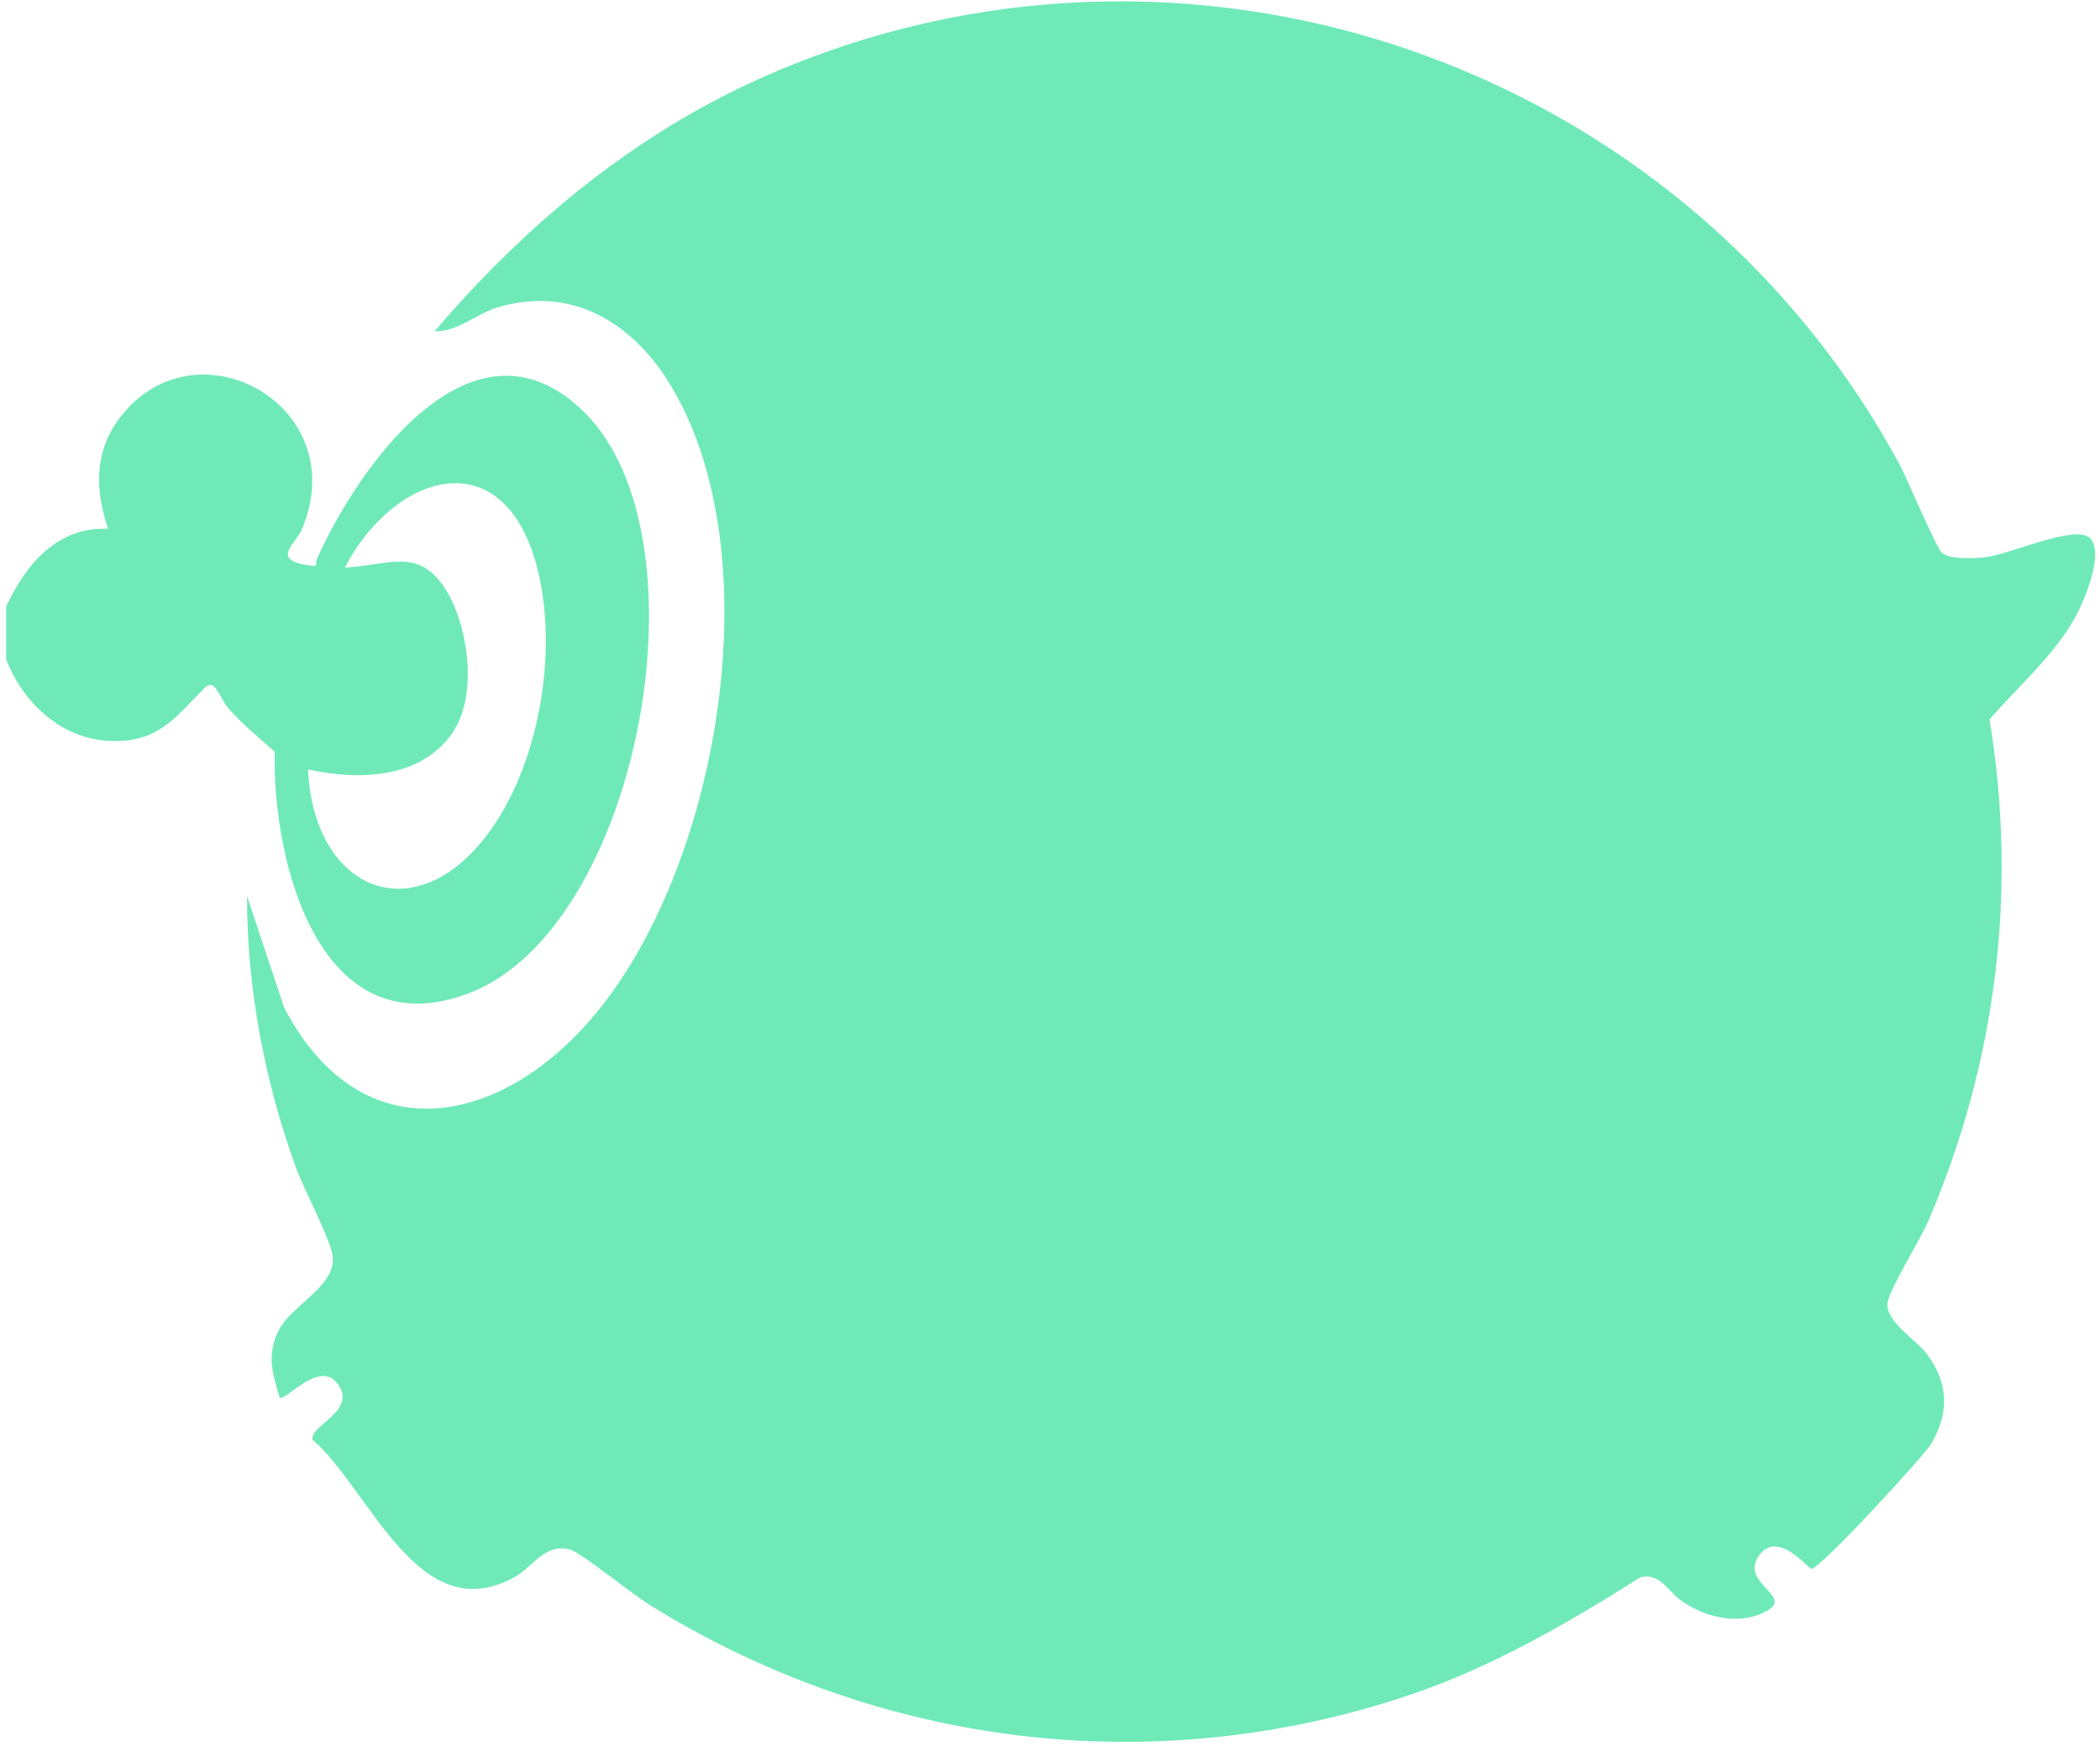
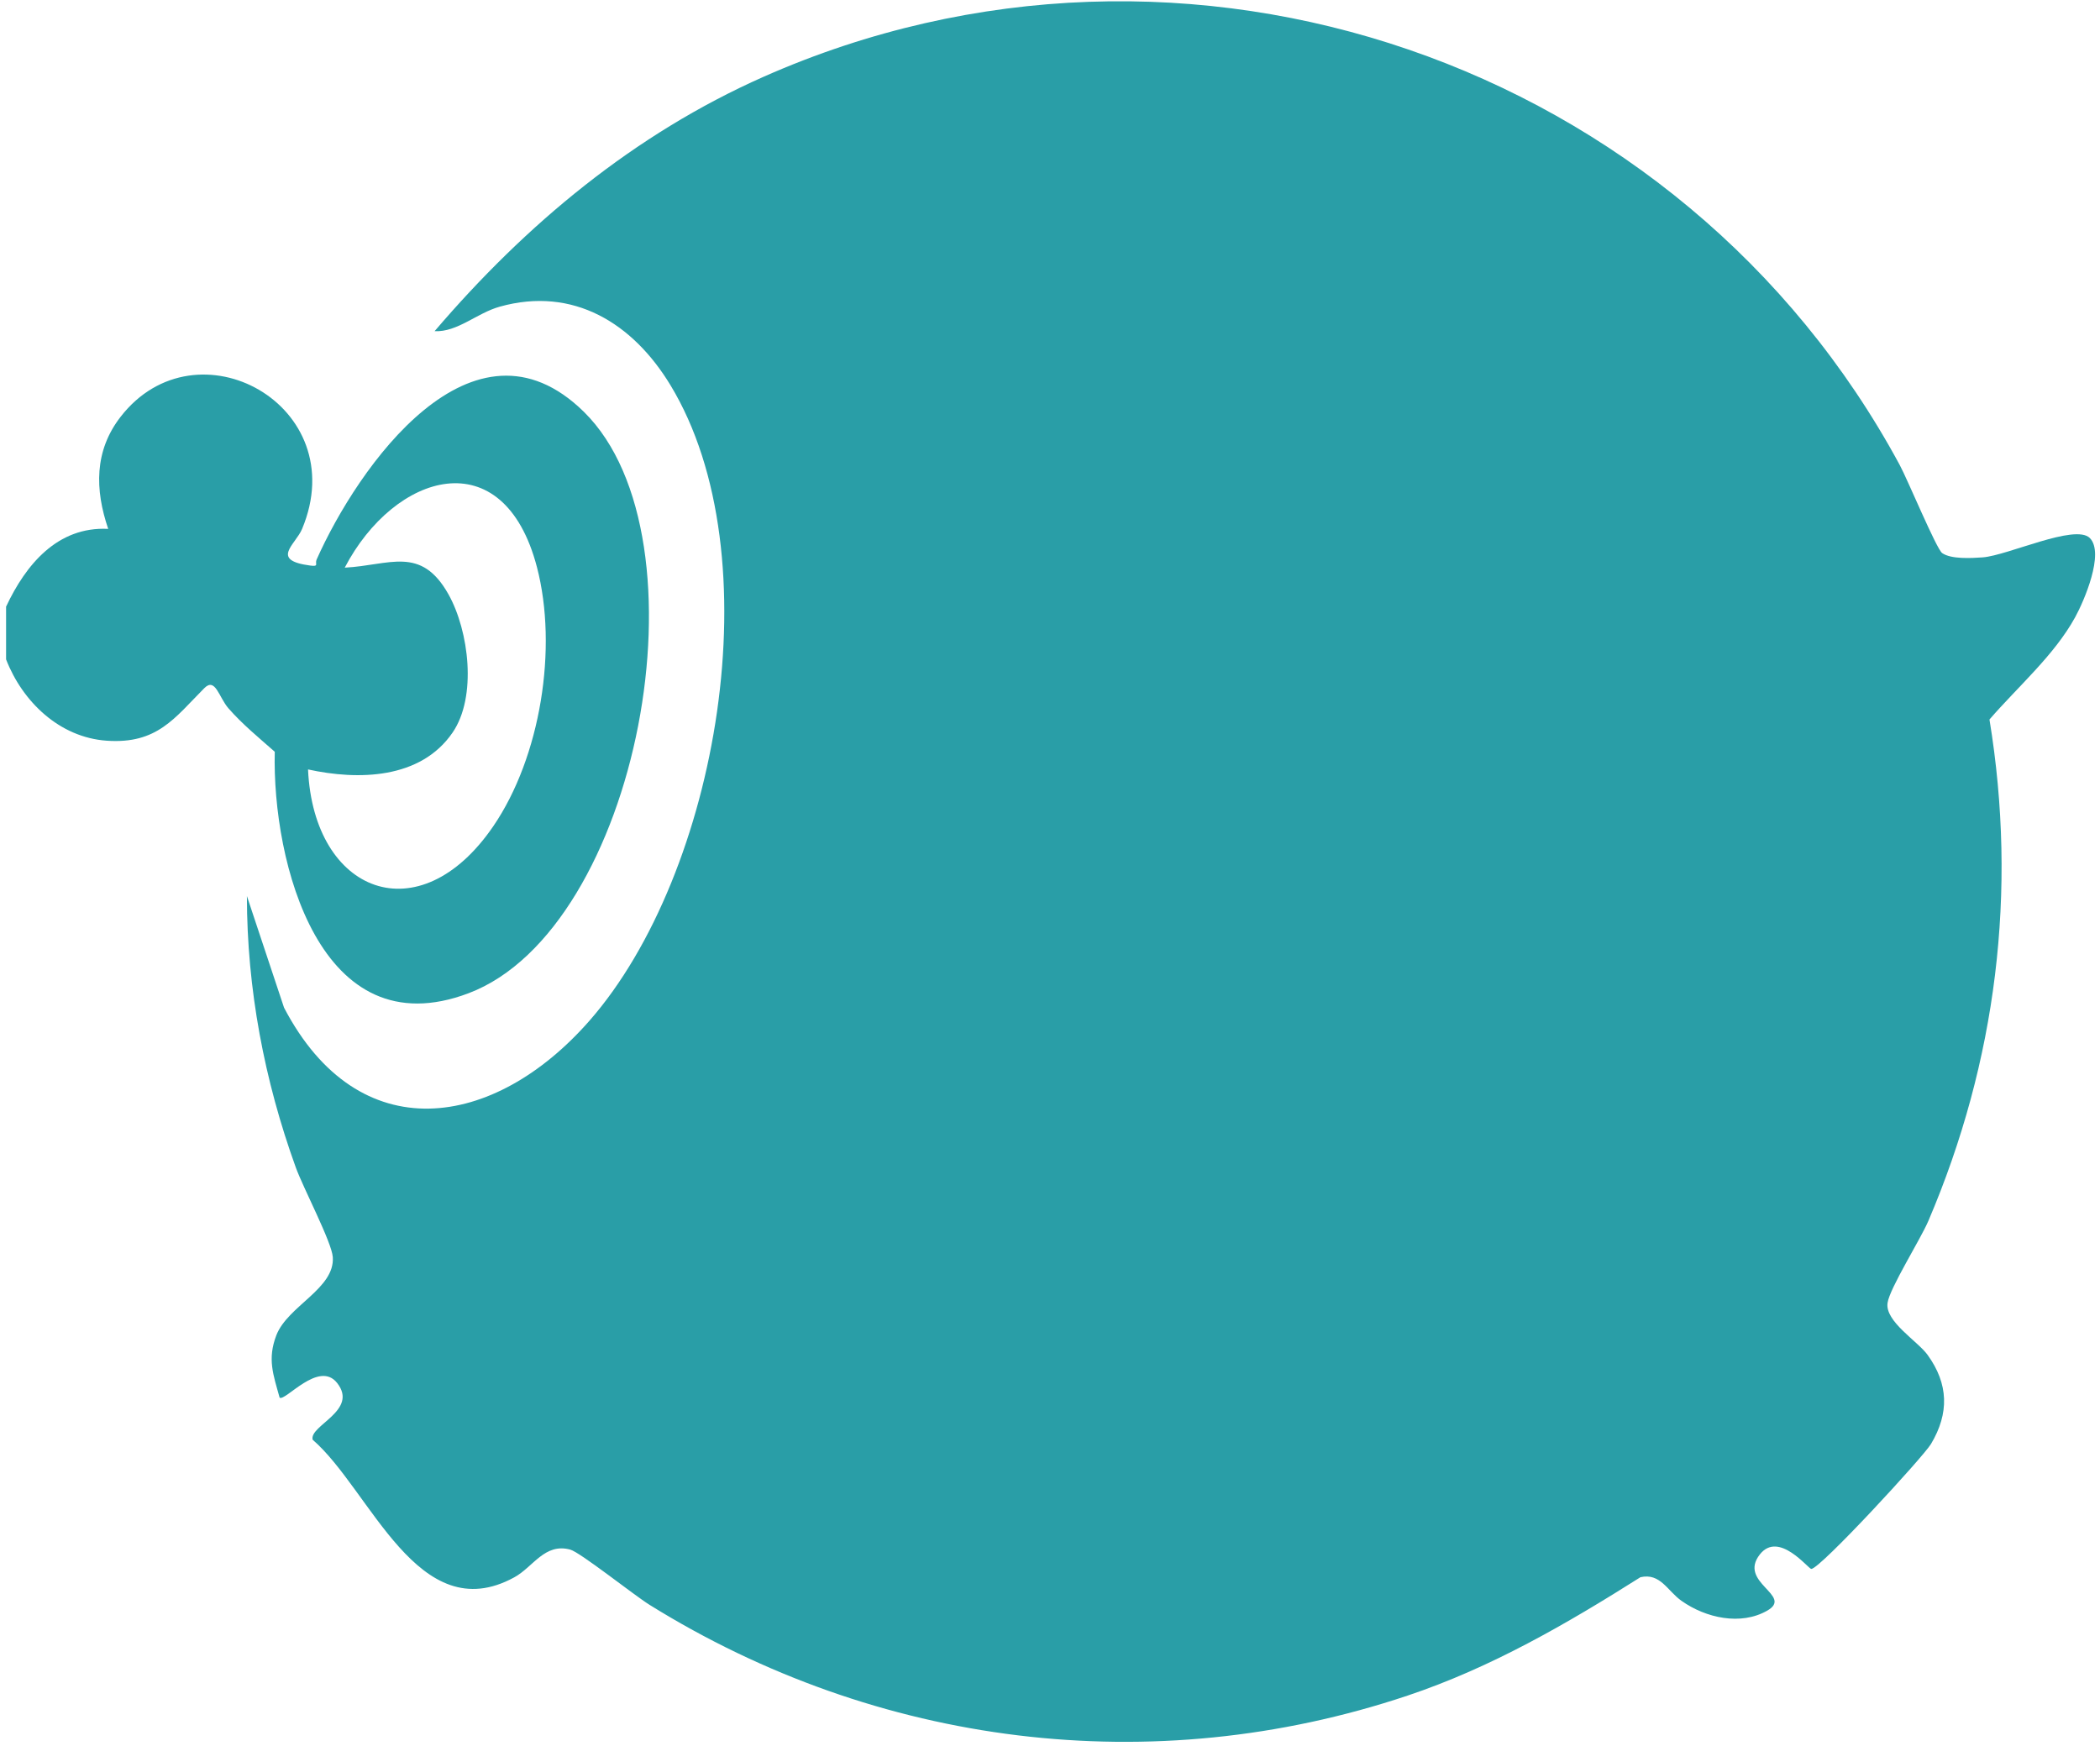
- <svg xmlns="http://www.w3.org/2000/svg" width="190" height="158" viewBox="0 0 190 158" fill="none">
-   <path d="M0.56 54.875C2.325 51.103 5.185 47.627 9.786 47.858C8.573 44.313 8.513 40.797 10.905 37.72C17.769 28.874 31.994 36.695 27.325 47.868C26.728 49.293 24.406 50.699 28.069 51.182C28.893 51.29 28.479 51.029 28.641 50.654C32.349 42.306 42.773 27.366 52.842 37.286C64.425 48.702 57.798 84.061 42.404 89.889C28.942 94.988 24.613 77.986 24.859 68.036C23.434 66.773 21.93 65.541 20.673 64.106C19.79 63.095 19.494 61.266 18.484 62.281C15.801 64.974 14.233 67.355 9.657 67.035C5.382 66.734 2.039 63.499 0.56 59.678V54.88V54.875ZM27.872 69.638C28.38 80.817 37.921 84.589 44.632 74.771C48.907 68.514 50.495 58.627 48.587 51.32C45.559 39.727 35.683 42.77 31.196 51.369C35.264 51.162 38.089 49.333 40.584 53.79C42.433 57.104 43.173 63.045 40.954 66.29C38.054 70.531 32.399 70.624 27.877 69.633L27.872 69.638Z" fill="#6FE9B8" />
-   <path d="M189.083 48.686C190.434 50.042 188.566 54.382 187.757 55.856C185.878 59.283 182.535 62.177 180.006 65.106C182.555 80.649 180.637 96.067 174.473 110.486C173.733 112.211 170.987 116.555 170.78 117.892C170.523 119.568 173.492 121.338 174.404 122.606C176.302 125.239 176.371 127.882 174.715 130.668C174.024 131.826 164.67 141.974 163.886 141.979C163.615 141.979 160.943 138.498 159.236 140.658C157.205 143.232 162.304 144.371 159.902 145.751C157.501 147.132 154.335 146.422 152.141 144.874C150.859 143.971 150.233 142.319 148.418 142.734C141.732 146.959 134.912 150.914 127.363 153.444C104.227 161.19 79.375 158.029 58.774 145.234C57.329 144.336 52.497 140.47 51.59 140.229C49.267 139.612 48.252 141.797 46.526 142.739C37.828 147.502 33.513 134.82 28.286 130.293C27.941 129.001 32.477 127.665 30.495 125.155C28.843 123.069 25.796 126.856 25.298 126.481C24.716 124.391 24.174 122.995 25.002 120.84C26.028 118.168 30.313 116.62 30.116 113.755C30.022 112.404 27.428 107.478 26.767 105.638C23.927 97.788 22.349 89.465 22.349 81.087L25.712 91.191C32.458 104.105 44.706 102.251 53.36 92.355C64.987 79.051 70.031 50.284 60.658 34.84C57.275 29.268 51.895 25.886 45.224 27.75C43.148 28.327 41.393 30.067 39.327 29.974C47.586 20.299 57.374 12.143 69.09 6.956C107.319 -9.977 152.2 5.595 171.894 42.089C172.589 43.381 175.227 49.707 175.735 50.062C176.544 50.629 178.383 50.526 179.394 50.452C181.672 50.284 187.772 47.38 189.093 48.701L189.083 48.686Z" fill="#6FE9B8" />
+ <svg xmlns="http://www.w3.org/2000/svg" id="_圖層_1" data-name="圖層_1" version="1.1" viewBox="0 0 190 158">
+   <defs>
+     <style>
+       .st0 {
+         fill: #299ea7;
+       }
+     </style>
+   </defs>
+   <path class="st0" d="M.56,54.88c1.77-3.77,4.63-7.25,9.23-7.02-1.21-3.55-1.27-7.06,1.12-10.14,6.86-8.85,21.09-1.03,16.42,10.15-.6,1.43-2.92,2.83.74,3.31.82.11.41-.15.57-.53,3.71-8.35,14.13-23.29,24.2-13.37,11.58,11.42,4.96,46.77-10.44,52.6-13.46,5.1-17.79-11.9-17.54-21.85-1.43-1.26-2.93-2.49-4.19-3.93-.88-1.01-1.18-2.84-2.19-1.82-2.68,2.69-4.25,5.07-8.83,4.75-4.28-.3-7.62-3.54-9.1-7.36v-4.8h0ZM27.87,69.64c.51,11.18,10.05,14.95,16.76,5.13,4.28-6.26,5.86-16.14,3.95-23.45-3.03-11.59-12.9-8.55-17.39.05,4.07-.21,6.89-2.04,9.39,2.42,1.85,3.31,2.59,9.26.37,12.5-2.9,4.24-8.56,4.33-13.08,3.34h0Z" />
+   <path class="st0" d="M189.08,48.69c1.35,1.36-.52,5.7-1.33,7.17-1.88,3.43-5.22,6.32-7.75,9.25,2.55,15.54.63,30.96-5.53,45.38-.74,1.72-3.49,6.07-3.69,7.41-.26,1.68,2.71,3.45,3.62,4.71,1.9,2.63,1.97,5.28.31,8.06-.69,1.16-10.04,11.31-10.83,11.31-.27,0-2.94-3.48-4.65-1.32-2.03,2.57,3.07,3.71.67,5.09-2.4,1.38-5.57.67-7.76-.88-1.28-.9-1.91-2.55-3.72-2.14-6.69,4.23-13.51,8.18-21.06,10.71-23.14,7.75-47.99,4.59-68.59-8.21-1.44-.9-6.28-4.76-7.18-5-2.32-.62-3.34,1.57-5.06,2.51-8.7,4.76-13.01-7.92-18.24-12.45-.35-1.29,4.19-2.63,2.21-5.14-1.65-2.09-4.7,1.7-5.2,1.33-.58-2.09-1.12-3.49-.3-5.64,1.03-2.67,5.31-4.22,5.11-7.08-.09-1.35-2.69-6.28-3.35-8.12-2.84-7.85-4.42-16.17-4.42-24.55l3.36,10.1c6.75,12.91,18.99,11.06,27.65,1.16,11.63-13.3,16.67-42.07,7.3-57.51-3.38-5.57-8.76-8.95-15.43-7.09-2.08.58-3.83,2.32-5.9,2.22,8.26-9.67,18.05-17.83,29.76-23.02,38.23-16.93,83.11-1.36,102.8,35.13.7,1.29,3.33,7.62,3.84,7.97.81.57,2.65.46,3.66.39,2.28-.17,8.38-3.07,9.7-1.75h-.01Z" />
</svg>
